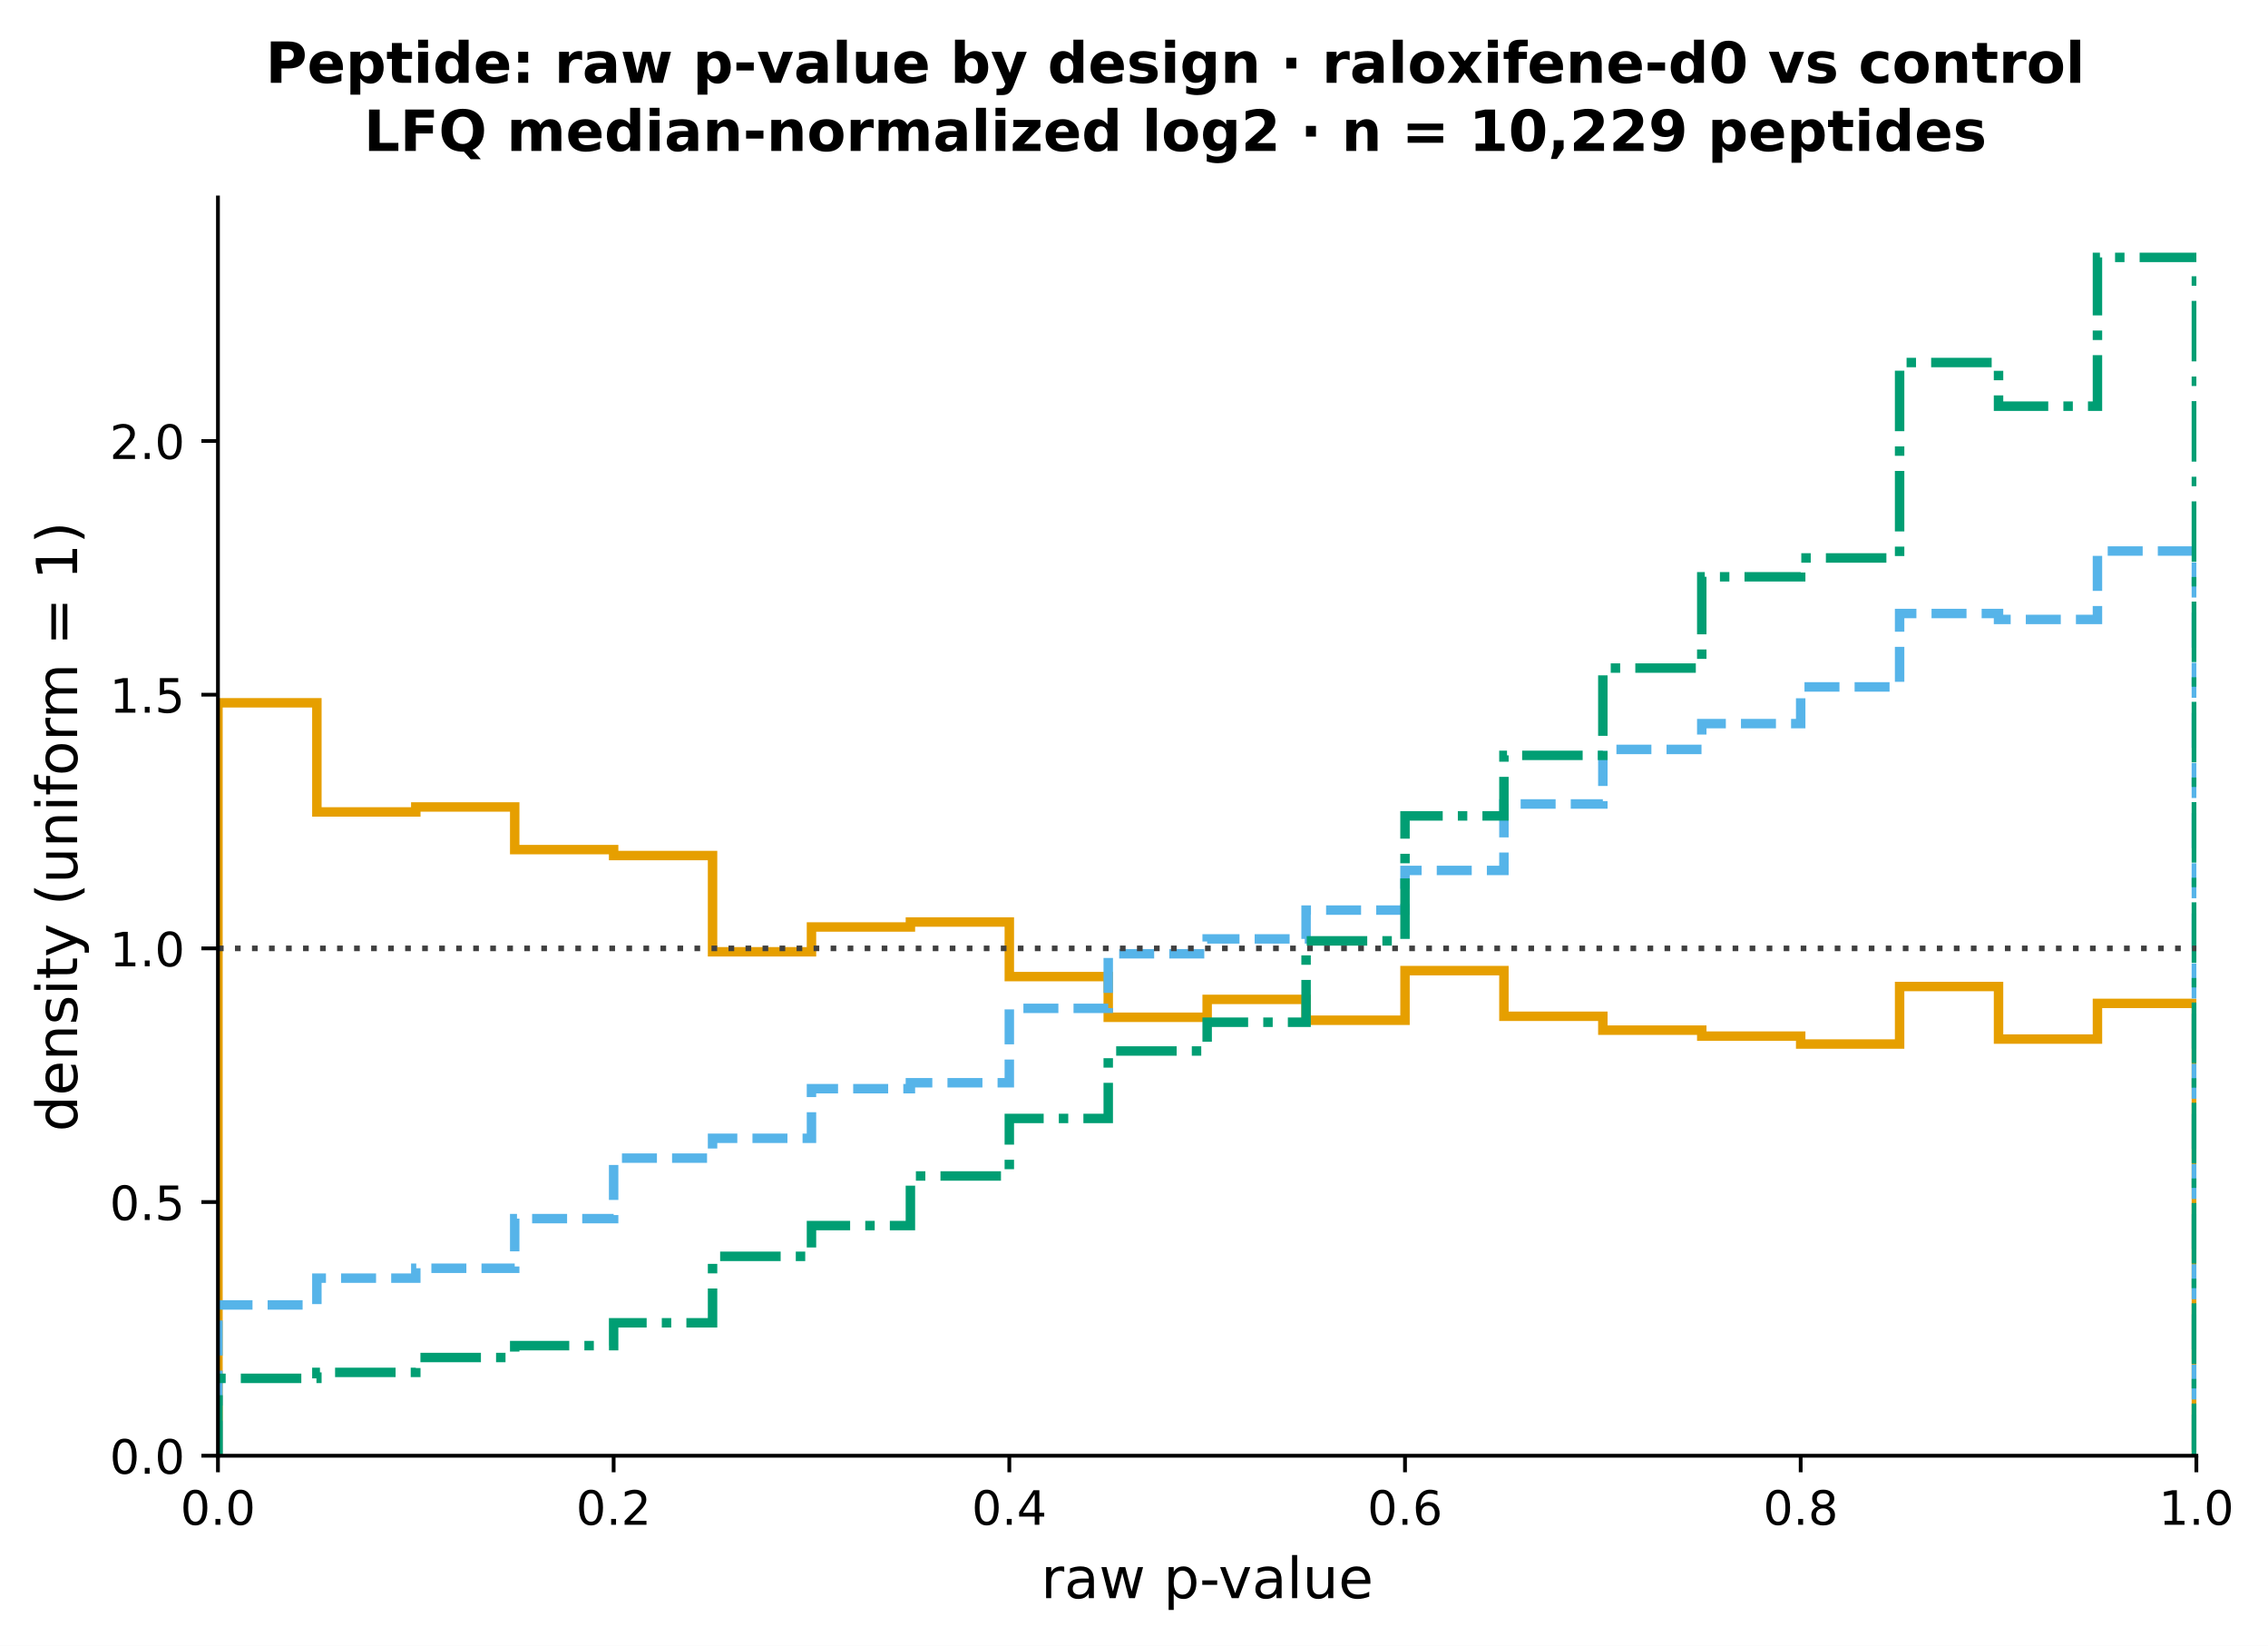
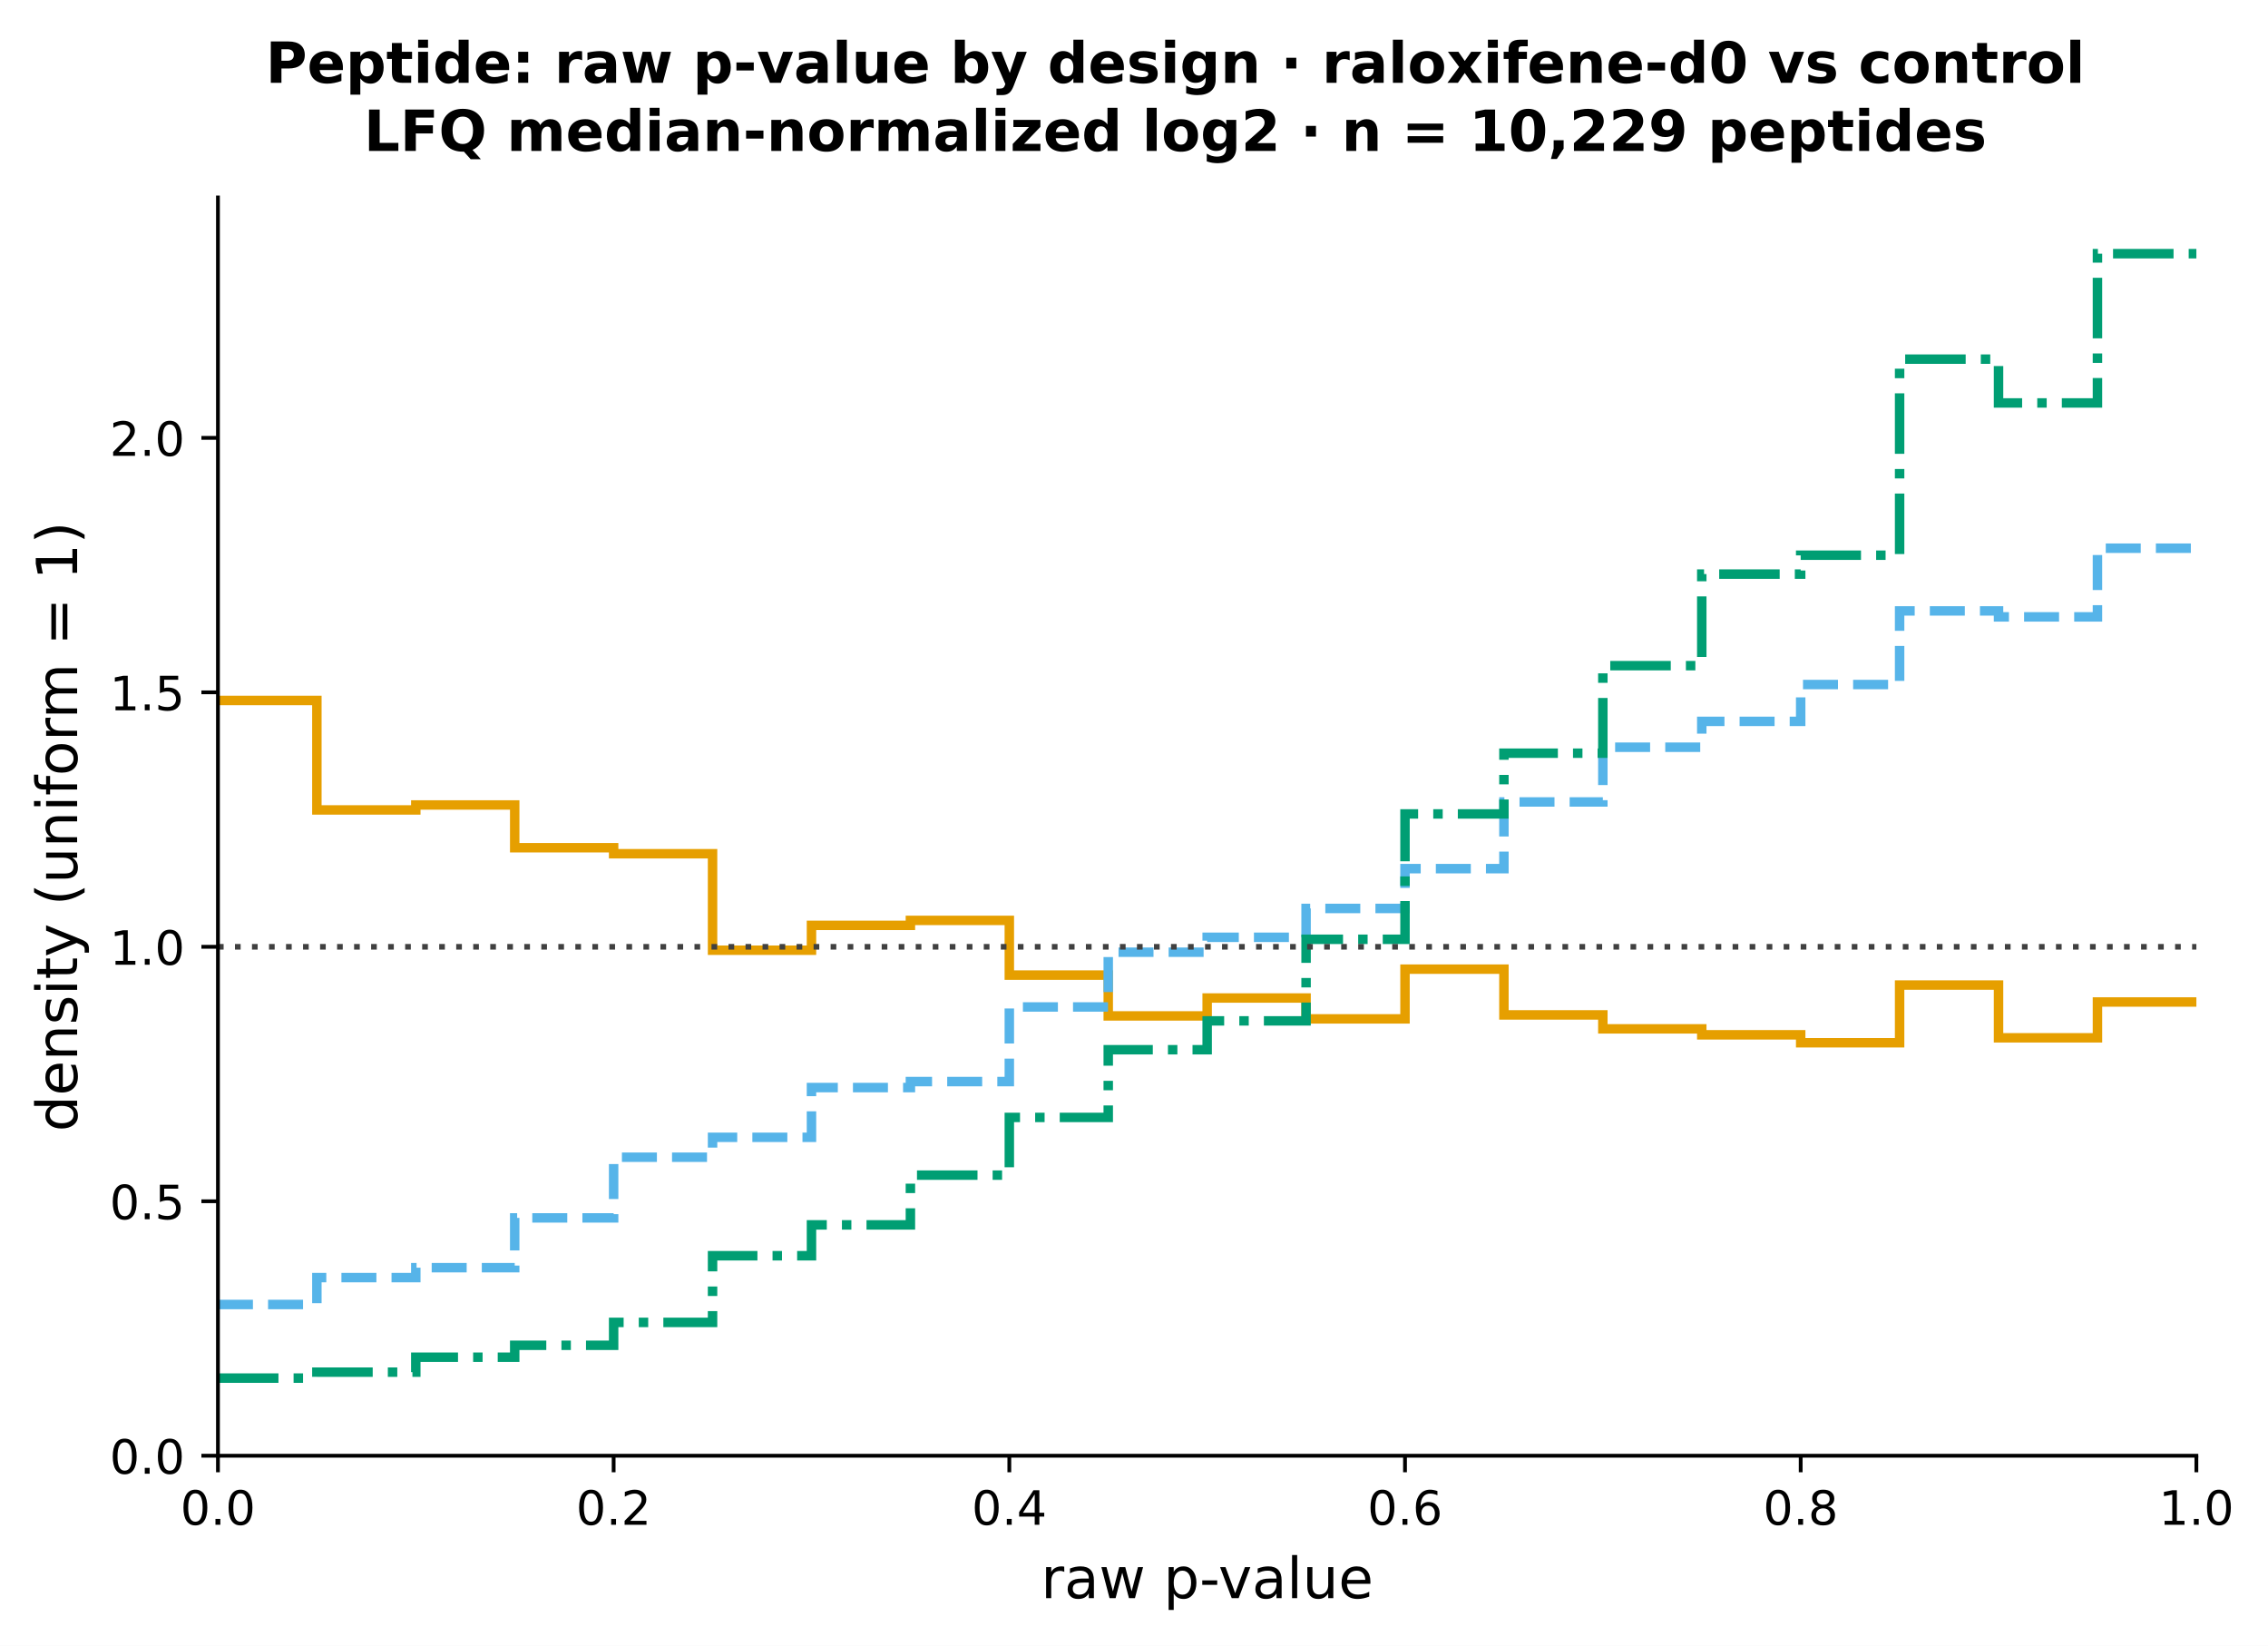
<svg xmlns="http://www.w3.org/2000/svg" xmlns:xlink="http://www.w3.org/1999/xlink" width="479.756pt" height="348.073pt" viewBox="0 0 479.756 348.073" version="1.1">
  <defs>
    <style type="text/css">*{stroke-linejoin: round; stroke-linecap: butt}</style>
  </defs>
  <g id="figure_1">
    <g id="patch_1">
      <path d="M 0 348.073  L 479.756 348.073  L 479.756 0  L 0 0  z " style="fill: #ffffff" />
    </g>
    <g id="axes_1">
      <g id="patch_2">
        <path d="M 46.104 307.872  L 464.604 307.872  L 464.604 41.76  L 46.104 41.76  z " style="fill: #ffffff" />
+       </g>
+       <g id="patch_3">
+         <path d="M 46.104 148.142  L 46.104 148.142  L 67.029 148.142  L 67.029 171.291  L 87.954 171.291  L 87.954 170.239  L 108.879 170.239  L 108.879 179.288  L 129.804 179.288  L 129.804 180.551  L 150.729 180.551  L 150.729 200.964  L 171.654 200.964  L 171.654 195.703  L 192.579 195.703  L 192.579 194.651  L 213.504 194.651  L 213.504 206.225  L 234.429 206.225  L 234.429 214.854  L 255.354 214.854  L 255.354 211.066  L 276.279 211.066  L 276.279 215.485  L 297.204 215.485  L 297.204 204.963  L 318.129 204.963  L 318.129 214.643  L 339.054 214.643  L 339.054 217.59  L 359.979 217.59  L 359.979 218.852  L 380.904 218.852  L 380.904 220.536  L 401.829 220.536  L 401.829 208.33  L 422.754 208.33  L 422.754 219.484  L 443.679 219.484  L 443.679 211.908  L 464.604 211.908  L 464.604 211.908  " clip-path="url(#p6c67296741)" style="fill: none; stroke: #e69f00; stroke-width: 2; stroke-linejoin: miter" />
+       </g>
+       <g id="patch_4">
+         <path d="M 46.104 275.884  L 46.104 275.884  L 67.029 275.884  L 67.029 270.202  L 87.954 270.202  L 87.954 268.097  L 108.879 268.097  L 108.879 257.575  L 129.804 257.575  L 129.804 244.737  L 150.729 244.737  L 150.729 240.529  L 171.654 240.529  L 171.654 230.006  L 192.579 230.006  L 192.579 228.743  L 213.504 228.743  L 213.504 212.96  L 234.429 212.96  L 234.429 201.385  L 255.354 201.385  L 255.354 198.228  L 276.279 198.228  L 276.279 192.125  L 297.204 192.125  L 297.204 183.707  L 318.129 183.707  L 318.129 169.607  L 339.054 169.607  L 339.054 158.033  L 359.979 158.033  L 359.979 152.561  L 380.904 152.561  L 380.904 144.774  L 401.829 144.774  L 401.829 129.201  L 422.754 129.201  L 422.754 130.464  L 443.679 130.464  L 443.679 115.943  L 464.604 115.943  L 464.604 115.943  " clip-path="url(#p6c67296741)" style="fill: none; stroke-dasharray: 7.4,3.2; stroke-dashoffset: 0; stroke: #56b4e9; stroke-width: 2; stroke-linejoin: miter" />
+       </g>
+       <g id="patch_5">
+         <path d="M 46.104 291.457  L 46.104 291.457  L 67.029 291.457  L 67.029 290.194  L 87.954 290.194  L 87.954 287.038  L 108.879 287.038  L 108.879 284.512  L 129.804 284.512  L 129.804 279.672  L 150.729 279.672  L 150.729 265.572  L 171.654 265.572  L 171.654 259.048  L 192.579 259.048  L 192.579 248.526  L 213.504 248.526  L 213.504 236.32  L 234.429 236.32  L 234.429 222.009  L 255.354 222.009  L 255.354 215.906  L 276.279 215.906  L 276.279 198.649  L 297.204 198.649  L 297.204 172.133  L 318.129 172.133  L 318.129 159.295  L 339.054 159.295  L 339.054 140.776  L 359.979 140.776  L 359.979 121.415  L 380.904 121.415  L 380.904 117.416  L 401.829 117.416  L 401.829 75.958  L 422.754 75.958  L 422.754 85.218  L 443.679 85.218  L 443.679 53.65  L 464.604 53.65  L 464.604 53.65  " clip-path="url(#p6c67296741)" style="fill: none; stroke-dasharray: 12.8,3.2,2,3.2; stroke-dashoffset: 0; stroke: #009e73; stroke-width: 2; stroke-linejoin: miter" />
      </g>
      <g id="matplotlib.axis_1">
        <g id="xtick_1">
          <g id="line2d_1">
            <defs>
              <path id="me3e84cc0a0" d="M 0 0  L 0 3.5  " style="stroke: #000000; stroke-width: 0.8" />
            </defs>
            <g>
              <use xlink:href="#me3e84cc0a0" x="46.104" y="307.872" style="stroke: #000000; stroke-width: 0.8" />
            </g>
          </g>
          <g id="text_1">
            <text style="font-size: 10px; font-family: 'DejaVu Sans', 'Bitstream Vera Sans', 'Computer Modern Sans Serif', 'Lucida Grande', 'Verdana', 'Geneva', 'Lucid', 'Arial', 'Helvetica', 'Avant Garde', sans-serif; text-anchor: middle" x="46.104" y="322.47" transform="rotate(-0 46.10406 322.4697)">0.0</text>
          </g>
        </g>
        <g id="xtick_2">
          <g id="line2d_2">
            <g>
              <use xlink:href="#me3e84cc0a0" x="129.804" y="307.872" style="stroke: #000000; stroke-width: 0.8" />
            </g>
          </g>
          <g id="text_2">
            <text style="font-size: 10px; font-family: 'DejaVu Sans', 'Bitstream Vera Sans', 'Computer Modern Sans Serif', 'Lucida Grande', 'Verdana', 'Geneva', 'Lucid', 'Arial', 'Helvetica', 'Avant Garde', sans-serif; text-anchor: middle" x="129.804" y="322.47" transform="rotate(-0 129.8041 322.4697)">0.2</text>
          </g>
        </g>
        <g id="xtick_3">
          <g id="line2d_3">
            <g>
              <use xlink:href="#me3e84cc0a0" x="213.504" y="307.872" style="stroke: #000000; stroke-width: 0.8" />
            </g>
          </g>
          <g id="text_3">
            <text style="font-size: 10px; font-family: 'DejaVu Sans', 'Bitstream Vera Sans', 'Computer Modern Sans Serif', 'Lucida Grande', 'Verdana', 'Geneva', 'Lucid', 'Arial', 'Helvetica', 'Avant Garde', sans-serif; text-anchor: middle" x="213.504" y="322.47" transform="rotate(-0 213.5041 322.4697)">0.4</text>
          </g>
        </g>
        <g id="xtick_4">
          <g id="line2d_4">
            <g>
              <use xlink:href="#me3e84cc0a0" x="297.204" y="307.872" style="stroke: #000000; stroke-width: 0.8" />
            </g>
          </g>
          <g id="text_4">
            <text style="font-size: 10px; font-family: 'DejaVu Sans', 'Bitstream Vera Sans', 'Computer Modern Sans Serif', 'Lucida Grande', 'Verdana', 'Geneva', 'Lucid', 'Arial', 'Helvetica', 'Avant Garde', sans-serif; text-anchor: middle" x="297.204" y="322.47" transform="rotate(-0 297.2041 322.4697)">0.6</text>
          </g>
        </g>
        <g id="xtick_5">
          <g id="line2d_5">
            <g>
              <use xlink:href="#me3e84cc0a0" x="380.904" y="307.872" style="stroke: #000000; stroke-width: 0.8" />
            </g>
          </g>
          <g id="text_5">
            <text style="font-size: 10px; font-family: 'DejaVu Sans', 'Bitstream Vera Sans', 'Computer Modern Sans Serif', 'Lucida Grande', 'Verdana', 'Geneva', 'Lucid', 'Arial', 'Helvetica', 'Avant Garde', sans-serif; text-anchor: middle" x="380.904" y="322.47" transform="rotate(-0 380.9041 322.4697)">0.8</text>
          </g>
        </g>
        <g id="xtick_6">
          <g id="line2d_6">
            <g>
              <use xlink:href="#me3e84cc0a0" x="464.604" y="307.872" style="stroke: #000000; stroke-width: 0.8" />
            </g>
          </g>
          <g id="text_6">
            <text style="font-size: 10px; font-family: 'DejaVu Sans', 'Bitstream Vera Sans', 'Computer Modern Sans Serif', 'Lucida Grande', 'Verdana', 'Geneva', 'Lucid', 'Arial', 'Helvetica', 'Avant Garde', sans-serif; text-anchor: middle" x="464.604" y="322.47" transform="rotate(-0 464.6041 322.4697)">1.0</text>
          </g>
        </g>
        <g id="text_7">
          <text style="font-size: 12px; font-family: 'DejaVu Sans', 'Bitstream Vera Sans', 'Computer Modern Sans Serif', 'Lucida Grande', 'Verdana', 'Geneva', 'Lucid', 'Arial', 'Helvetica', 'Avant Garde', sans-serif; text-anchor: middle" x="255.354" y="337.99" transform="rotate(-0 255.3541 337.9901)">raw p-value</text>
        </g>
      </g>
      <g id="matplotlib.axis_2">
        <g id="ytick_1">
          <g id="line2d_7">
            <defs>
              <path id="m759bf94a67" d="M 0 0  L -3.5 0  " style="stroke: #000000; stroke-width: 0.8" />
            </defs>
            <g>
              <use xlink:href="#m759bf94a67" x="46.104" y="307.872" style="stroke: #000000; stroke-width: 0.8" />
            </g>
          </g>
          <g id="text_8">
            <text style="font-size: 10px; font-family: 'DejaVu Sans', 'Bitstream Vera Sans', 'Computer Modern Sans Serif', 'Lucida Grande', 'Verdana', 'Geneva', 'Lucid', 'Arial', 'Helvetica', 'Avant Garde', sans-serif; text-anchor: end" x="39.104" y="311.671" transform="rotate(-0 39.10406 311.6708)">0.0</text>
          </g>
        </g>
        <g id="ytick_2">
          <g id="line2d_8">
            <g>
-               <use xlink:href="#m759bf94a67" x="46.104" y="254.221" style="stroke: #000000; stroke-width: 0.8" />
+               <use xlink:href="#m759bf94a67" x="46.104" y="254.055" style="stroke: #000000; stroke-width: 0.8" />
            </g>
          </g>
          <g id="text_9">
-             <text style="font-size: 10px; font-family: 'DejaVu Sans', 'Bitstream Vera Sans', 'Computer Modern Sans Serif', 'Lucida Grande', 'Verdana', 'Geneva', 'Lucid', 'Arial', 'Helvetica', 'Avant Garde', sans-serif; text-anchor: end" x="39.104" y="258.019" transform="rotate(-0 39.10406 258.0194)">0.5</text>
+             <text style="font-size: 10px; font-family: 'DejaVu Sans', 'Bitstream Vera Sans', 'Computer Modern Sans Serif', 'Lucida Grande', 'Verdana', 'Geneva', 'Lucid', 'Arial', 'Helvetica', 'Avant Garde', sans-serif; text-anchor: end" x="39.104" y="257.854" transform="rotate(-0 39.10406 257.8539)">0.5</text>
          </g>
        </g>
        <g id="ytick_3">
          <g id="line2d_9">
            <g>
-               <use xlink:href="#m759bf94a67" x="46.104" y="200.569" style="stroke: #000000; stroke-width: 0.8" />
+               <use xlink:href="#m759bf94a67" x="46.104" y="200.238" style="stroke: #000000; stroke-width: 0.8" />
            </g>
          </g>
          <g id="text_10">
-             <text style="font-size: 10px; font-family: 'DejaVu Sans', 'Bitstream Vera Sans', 'Computer Modern Sans Serif', 'Lucida Grande', 'Verdana', 'Geneva', 'Lucid', 'Arial', 'Helvetica', 'Avant Garde', sans-serif; text-anchor: end" x="39.104" y="204.368" transform="rotate(-0 39.10406 204.3679)">1.0</text>
+             <text style="font-size: 10px; font-family: 'DejaVu Sans', 'Bitstream Vera Sans', 'Computer Modern Sans Serif', 'Lucida Grande', 'Verdana', 'Geneva', 'Lucid', 'Arial', 'Helvetica', 'Avant Garde', sans-serif; text-anchor: end" x="39.104" y="204.037" transform="rotate(-0 39.10406 204.037)">1.0</text>
          </g>
        </g>
        <g id="ytick_4">
          <g id="line2d_10">
            <g>
-               <use xlink:href="#m759bf94a67" x="46.104" y="146.918" style="stroke: #000000; stroke-width: 0.8" />
+               <use xlink:href="#m759bf94a67" x="46.104" y="146.421" style="stroke: #000000; stroke-width: 0.8" />
            </g>
          </g>
          <g id="text_11">
-             <text style="font-size: 10px; font-family: 'DejaVu Sans', 'Bitstream Vera Sans', 'Computer Modern Sans Serif', 'Lucida Grande', 'Verdana', 'Geneva', 'Lucid', 'Arial', 'Helvetica', 'Avant Garde', sans-serif; text-anchor: end" x="39.104" y="150.716" transform="rotate(-0 39.10406 150.7165)">1.5</text>
+             <text style="font-size: 10px; font-family: 'DejaVu Sans', 'Bitstream Vera Sans', 'Computer Modern Sans Serif', 'Lucida Grande', 'Verdana', 'Geneva', 'Lucid', 'Arial', 'Helvetica', 'Avant Garde', sans-serif; text-anchor: end" x="39.104" y="150.22" transform="rotate(-0 39.10406 150.2201)">1.5</text>
          </g>
        </g>
        <g id="ytick_5">
          <g id="line2d_11">
            <g>
-               <use xlink:href="#m759bf94a67" x="46.104" y="93.266" style="stroke: #000000; stroke-width: 0.8" />
+               <use xlink:href="#m759bf94a67" x="46.104" y="92.604" style="stroke: #000000; stroke-width: 0.8" />
            </g>
          </g>
          <g id="text_12">
-             <text style="font-size: 10px; font-family: 'DejaVu Sans', 'Bitstream Vera Sans', 'Computer Modern Sans Serif', 'Lucida Grande', 'Verdana', 'Geneva', 'Lucid', 'Arial', 'Helvetica', 'Avant Garde', sans-serif; text-anchor: end" x="39.104" y="97.065" transform="rotate(-0 39.10406 97.06505)">2.0</text>
+             <text style="font-size: 10px; font-family: 'DejaVu Sans', 'Bitstream Vera Sans', 'Computer Modern Sans Serif', 'Lucida Grande', 'Verdana', 'Geneva', 'Lucid', 'Arial', 'Helvetica', 'Avant Garde', sans-serif; text-anchor: end" x="39.104" y="96.403" transform="rotate(-0 39.10406 96.40316)">2.0</text>
          </g>
        </g>
        <g id="text_13">
          <text style="font-size: 12px; font-family: 'DejaVu Sans', 'Bitstream Vera Sans', 'Computer Modern Sans Serif', 'Lucida Grande', 'Verdana', 'Geneva', 'Lucid', 'Arial', 'Helvetica', 'Avant Garde', sans-serif; text-anchor: middle" x="16.318" y="174.816" transform="rotate(-90 16.31812 174.816)">density (uniform = 1)</text>
        </g>
      </g>
-       <g id="patch_3">
-         <path d="M 46.104 307.872  L 46.104 148.633  L 67.029 148.633  L 67.029 171.711  L 87.954 171.711  L 87.954 170.662  L 108.879 170.662  L 108.879 179.683  L 129.804 179.683  L 129.804 180.942  L 150.729 180.942  L 150.729 201.293  L 171.654 201.293  L 171.654 196.048  L 192.579 196.048  L 192.579 194.999  L 213.504 194.999  L 213.504 206.538  L 234.429 206.538  L 234.429 215.14  L 255.354 215.14  L 255.354 211.363  L 276.279 211.363  L 276.279 215.769  L 297.204 215.769  L 297.204 205.279  L 318.129 205.279  L 318.129 214.93  L 339.054 214.93  L 339.054 217.867  L 359.979 217.867  L 359.979 219.126  L 380.904 219.126  L 380.904 220.804  L 401.829 220.804  L 401.829 208.636  L 422.754 208.636  L 422.754 219.755  L 443.679 219.755  L 443.679 212.203  L 464.604 212.203  L 464.604 307.872  " clip-path="url(#p6c67296741)" style="fill: none; stroke: #e69f00; stroke-width: 2; stroke-linejoin: miter" />
-       </g>
-       <g id="patch_4">
-         <path d="M 46.104 307.872  L 46.104 275.982  L 67.029 275.982  L 67.029 270.318  L 87.954 270.318  L 87.954 268.22  L 108.879 268.22  L 108.879 257.729  L 129.804 257.729  L 129.804 244.932  L 150.729 244.932  L 150.729 240.736  L 171.654 240.736  L 171.654 230.246  L 192.579 230.246  L 192.579 228.987  L 213.504 228.987  L 213.504 213.252  L 234.429 213.252  L 234.429 201.713  L 255.354 201.713  L 255.354 198.566  L 276.279 198.566  L 276.279 192.481  L 297.204 192.481  L 297.204 184.089  L 318.129 184.089  L 318.129 170.033  L 339.054 170.033  L 339.054 158.493  L 359.979 158.493  L 359.979 153.039  L 380.904 153.039  L 380.904 145.276  L 401.829 145.276  L 401.829 129.751  L 422.754 129.751  L 422.754 131.009  L 443.679 131.009  L 443.679 116.533  L 464.604 116.533  L 464.604 307.872  " clip-path="url(#p6c67296741)" style="fill: none; stroke-dasharray: 7.4,3.2; stroke-dashoffset: 0; stroke: #56b4e9; stroke-width: 2; stroke-linejoin: miter" />
-       </g>
-       <g id="patch_5">
-         <path d="M 46.104 307.872  L 46.104 291.507  L 67.029 291.507  L 67.029 290.249  L 87.954 290.249  L 87.954 287.102  L 108.879 287.102  L 108.879 284.584  L 129.804 284.584  L 129.804 279.759  L 150.729 279.759  L 150.729 265.702  L 171.654 265.702  L 171.654 259.198  L 192.579 259.198  L 192.579 248.708  L 213.504 248.708  L 213.504 236.54  L 234.429 236.54  L 234.429 222.273  L 255.354 222.273  L 255.354 216.189  L 276.279 216.189  L 276.279 198.985  L 297.204 198.985  L 297.204 172.55  L 318.129 172.55  L 318.129 159.752  L 339.054 159.752  L 339.054 141.29  L 359.979 141.29  L 359.979 121.988  L 380.904 121.988  L 380.904 118.002  L 401.829 118.002  L 401.829 76.671  L 422.754 76.671  L 422.754 85.902  L 443.679 85.902  L 443.679 54.432  L 464.604 54.432  L 464.604 307.872  " clip-path="url(#p6c67296741)" style="fill: none; stroke-dasharray: 12.8,3.2,2,3.2; stroke-dashoffset: 0; stroke: #009e73; stroke-width: 2; stroke-linejoin: miter" />
-       </g>
      <g id="line2d_12">
-         <path d="M 46.104 200.569  L 464.604 200.569  " clip-path="url(#p6c67296741)" style="fill: none; stroke-dasharray: 1.2,2.4; stroke-dashoffset: 0; stroke: #404040; stroke-width: 1.2" />
+         <path d="M 46.104 200.238  L 464.604 200.238  " clip-path="url(#p6c67296741)" style="fill: none; stroke-dasharray: 1.2,2.4; stroke-dashoffset: 0; stroke: #404040; stroke-width: 1.2" />
      </g>
      <g id="patch_6">
        <path d="M 46.104 307.872  L 46.104 41.76  " style="fill: none; stroke: #000000; stroke-width: 0.8; stroke-linejoin: miter; stroke-linecap: square" />
      </g>
      <g id="patch_7">
        <path d="M 46.104 307.872  L 464.604 307.872  " style="fill: none; stroke: #000000; stroke-width: 0.8; stroke-linejoin: miter; stroke-linecap: square" />
      </g>
    </g>
    <g id="text_14">
      <text style="font-weight: 700; font-size: 12px; font-family: 'DejaVu Sans', 'Bitstream Vera Sans', 'Computer Modern Sans Serif', 'Lucida Grande', 'Verdana', 'Geneva', 'Lucid', 'Arial', 'Helvetica', 'Avant Garde', sans-serif" transform="translate(56.17469 17.5193)">Peptide: raw p-value by design · raloxifene-d0 vs control</text>
      <text style="font-weight: 700; font-size: 12px; font-family: 'DejaVu Sans', 'Bitstream Vera Sans', 'Computer Modern Sans Serif', 'Lucida Grande', 'Verdana', 'Geneva', 'Lucid', 'Arial', 'Helvetica', 'Avant Garde', sans-serif" transform="translate(76.95437 31.92258)">LFQ median-normalized log2 · n = 10,229 peptides</text>
    </g>
  </g>
  <defs>
    <clipPath id="p6c67296741">
      <rect x="46.104" y="41.76" width="418.5" height="266.112" />
    </clipPath>
  </defs>
</svg>
